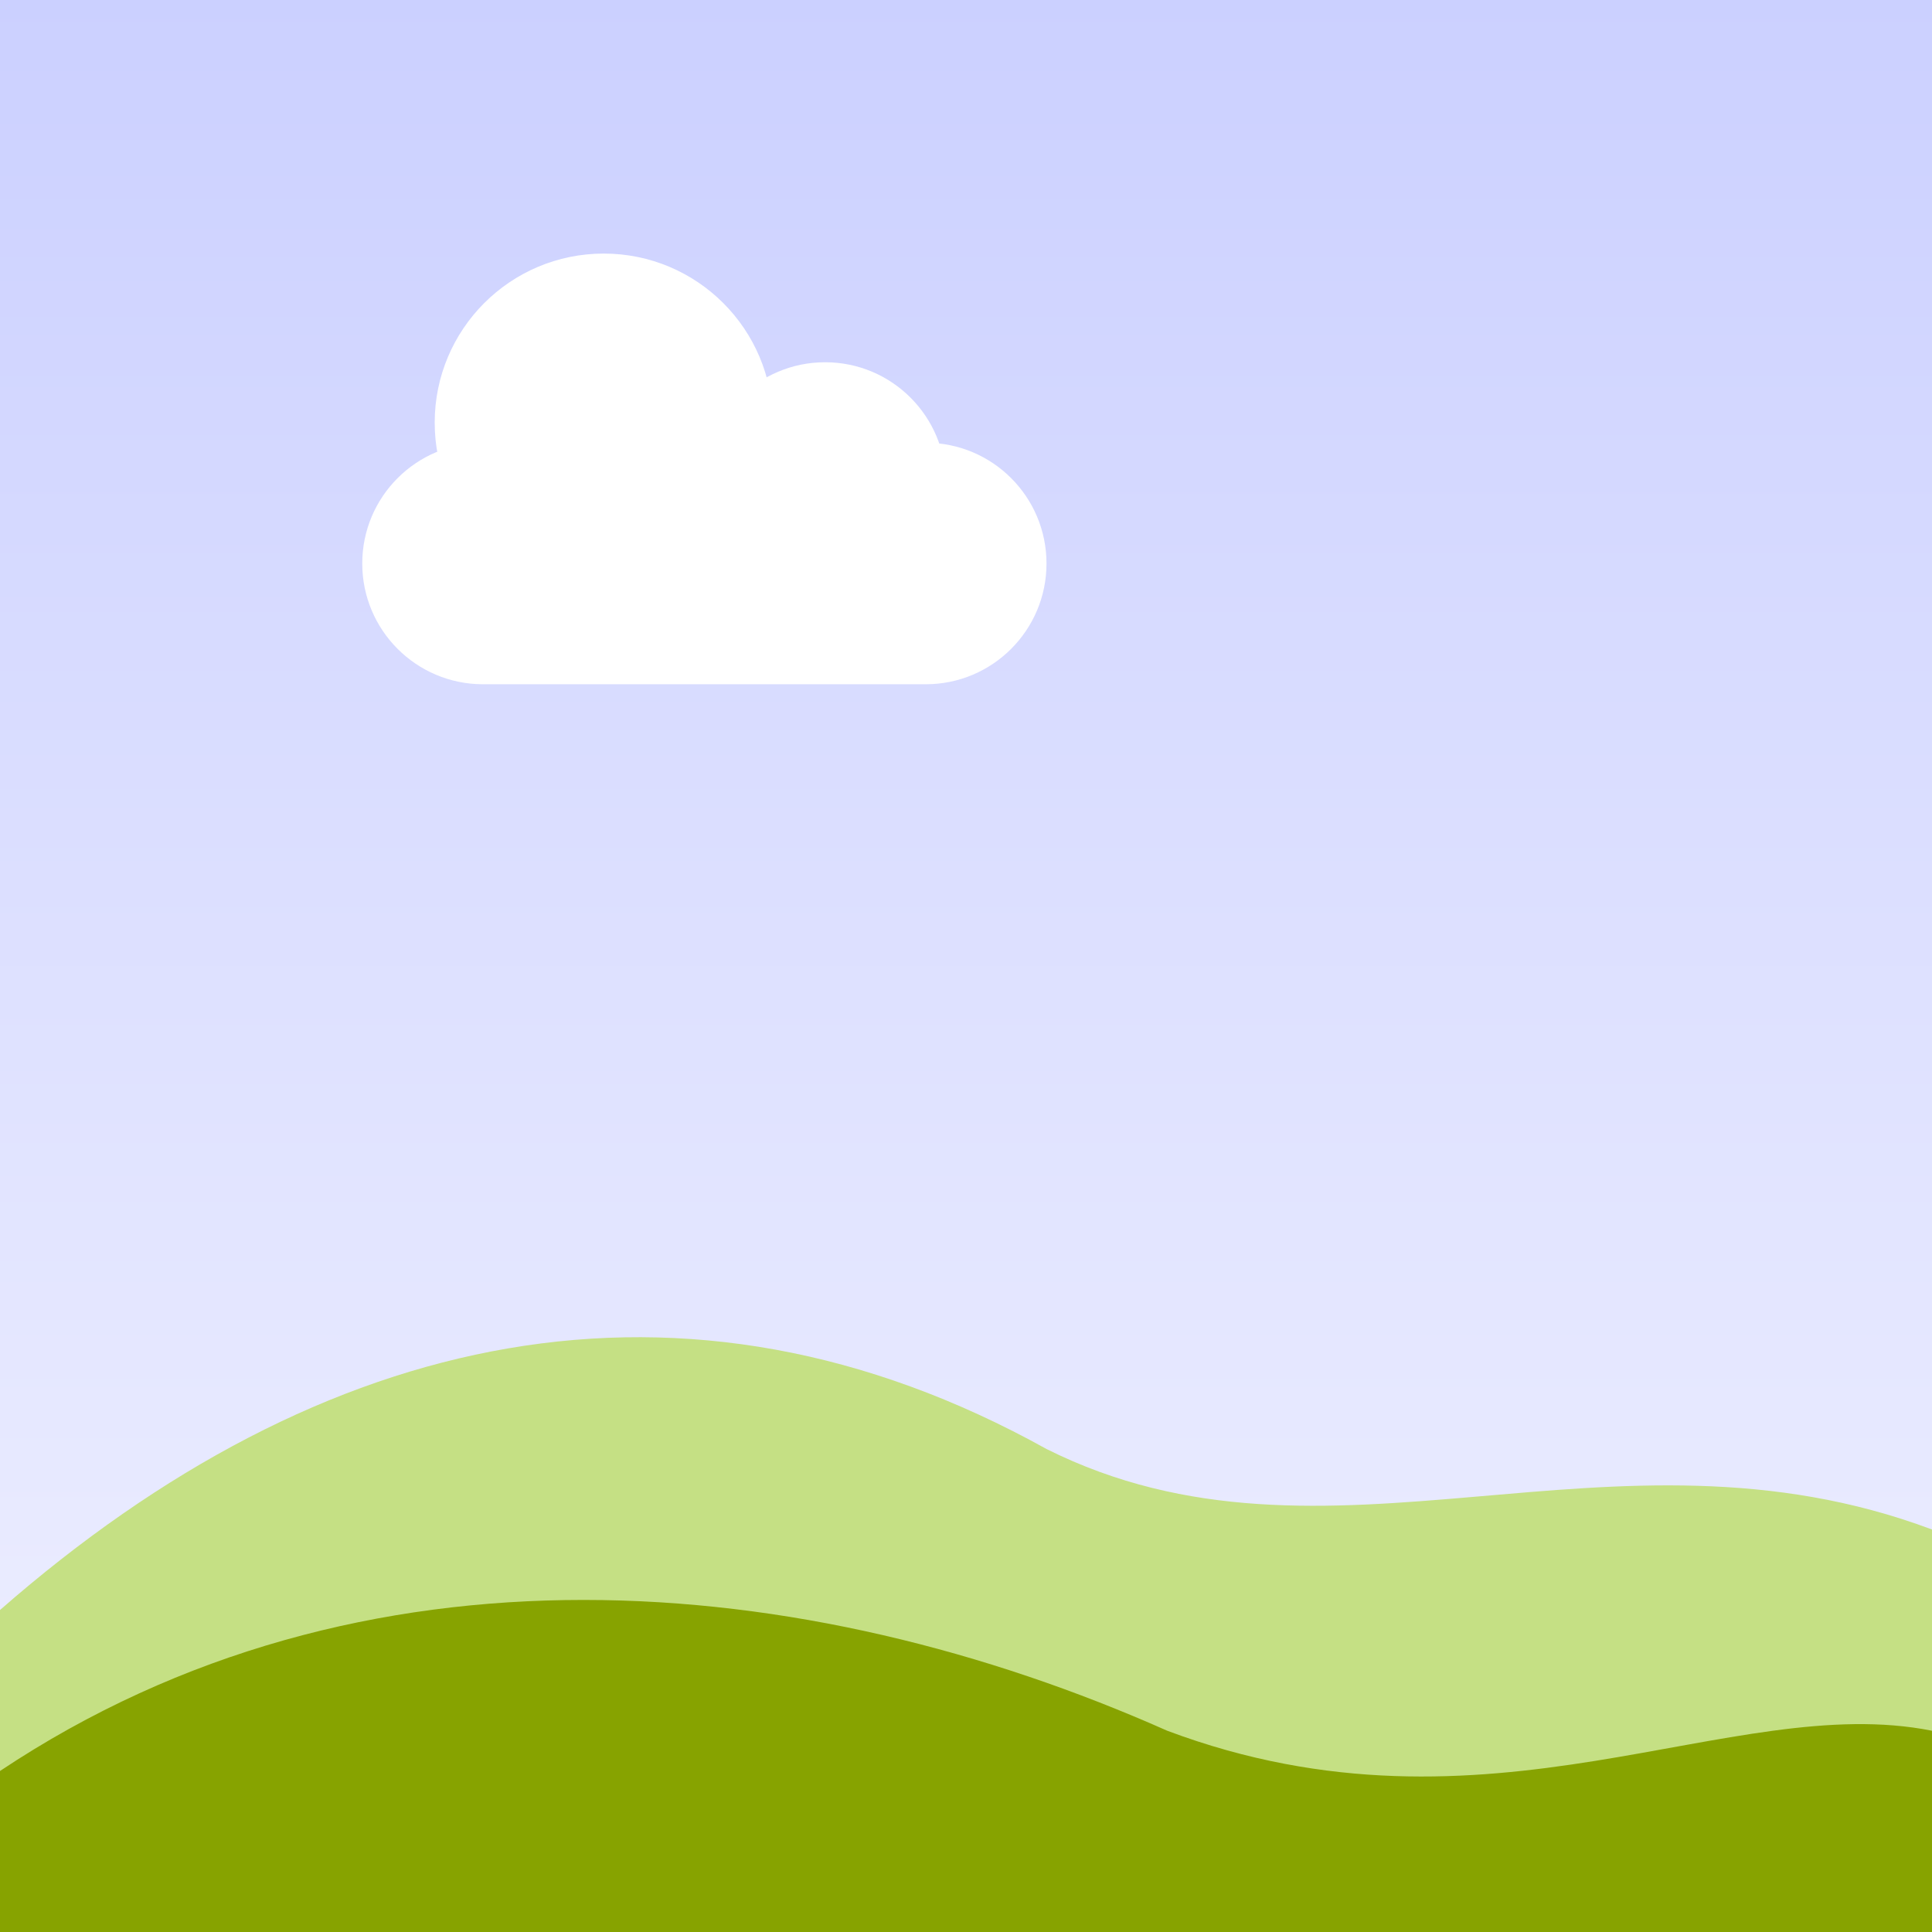
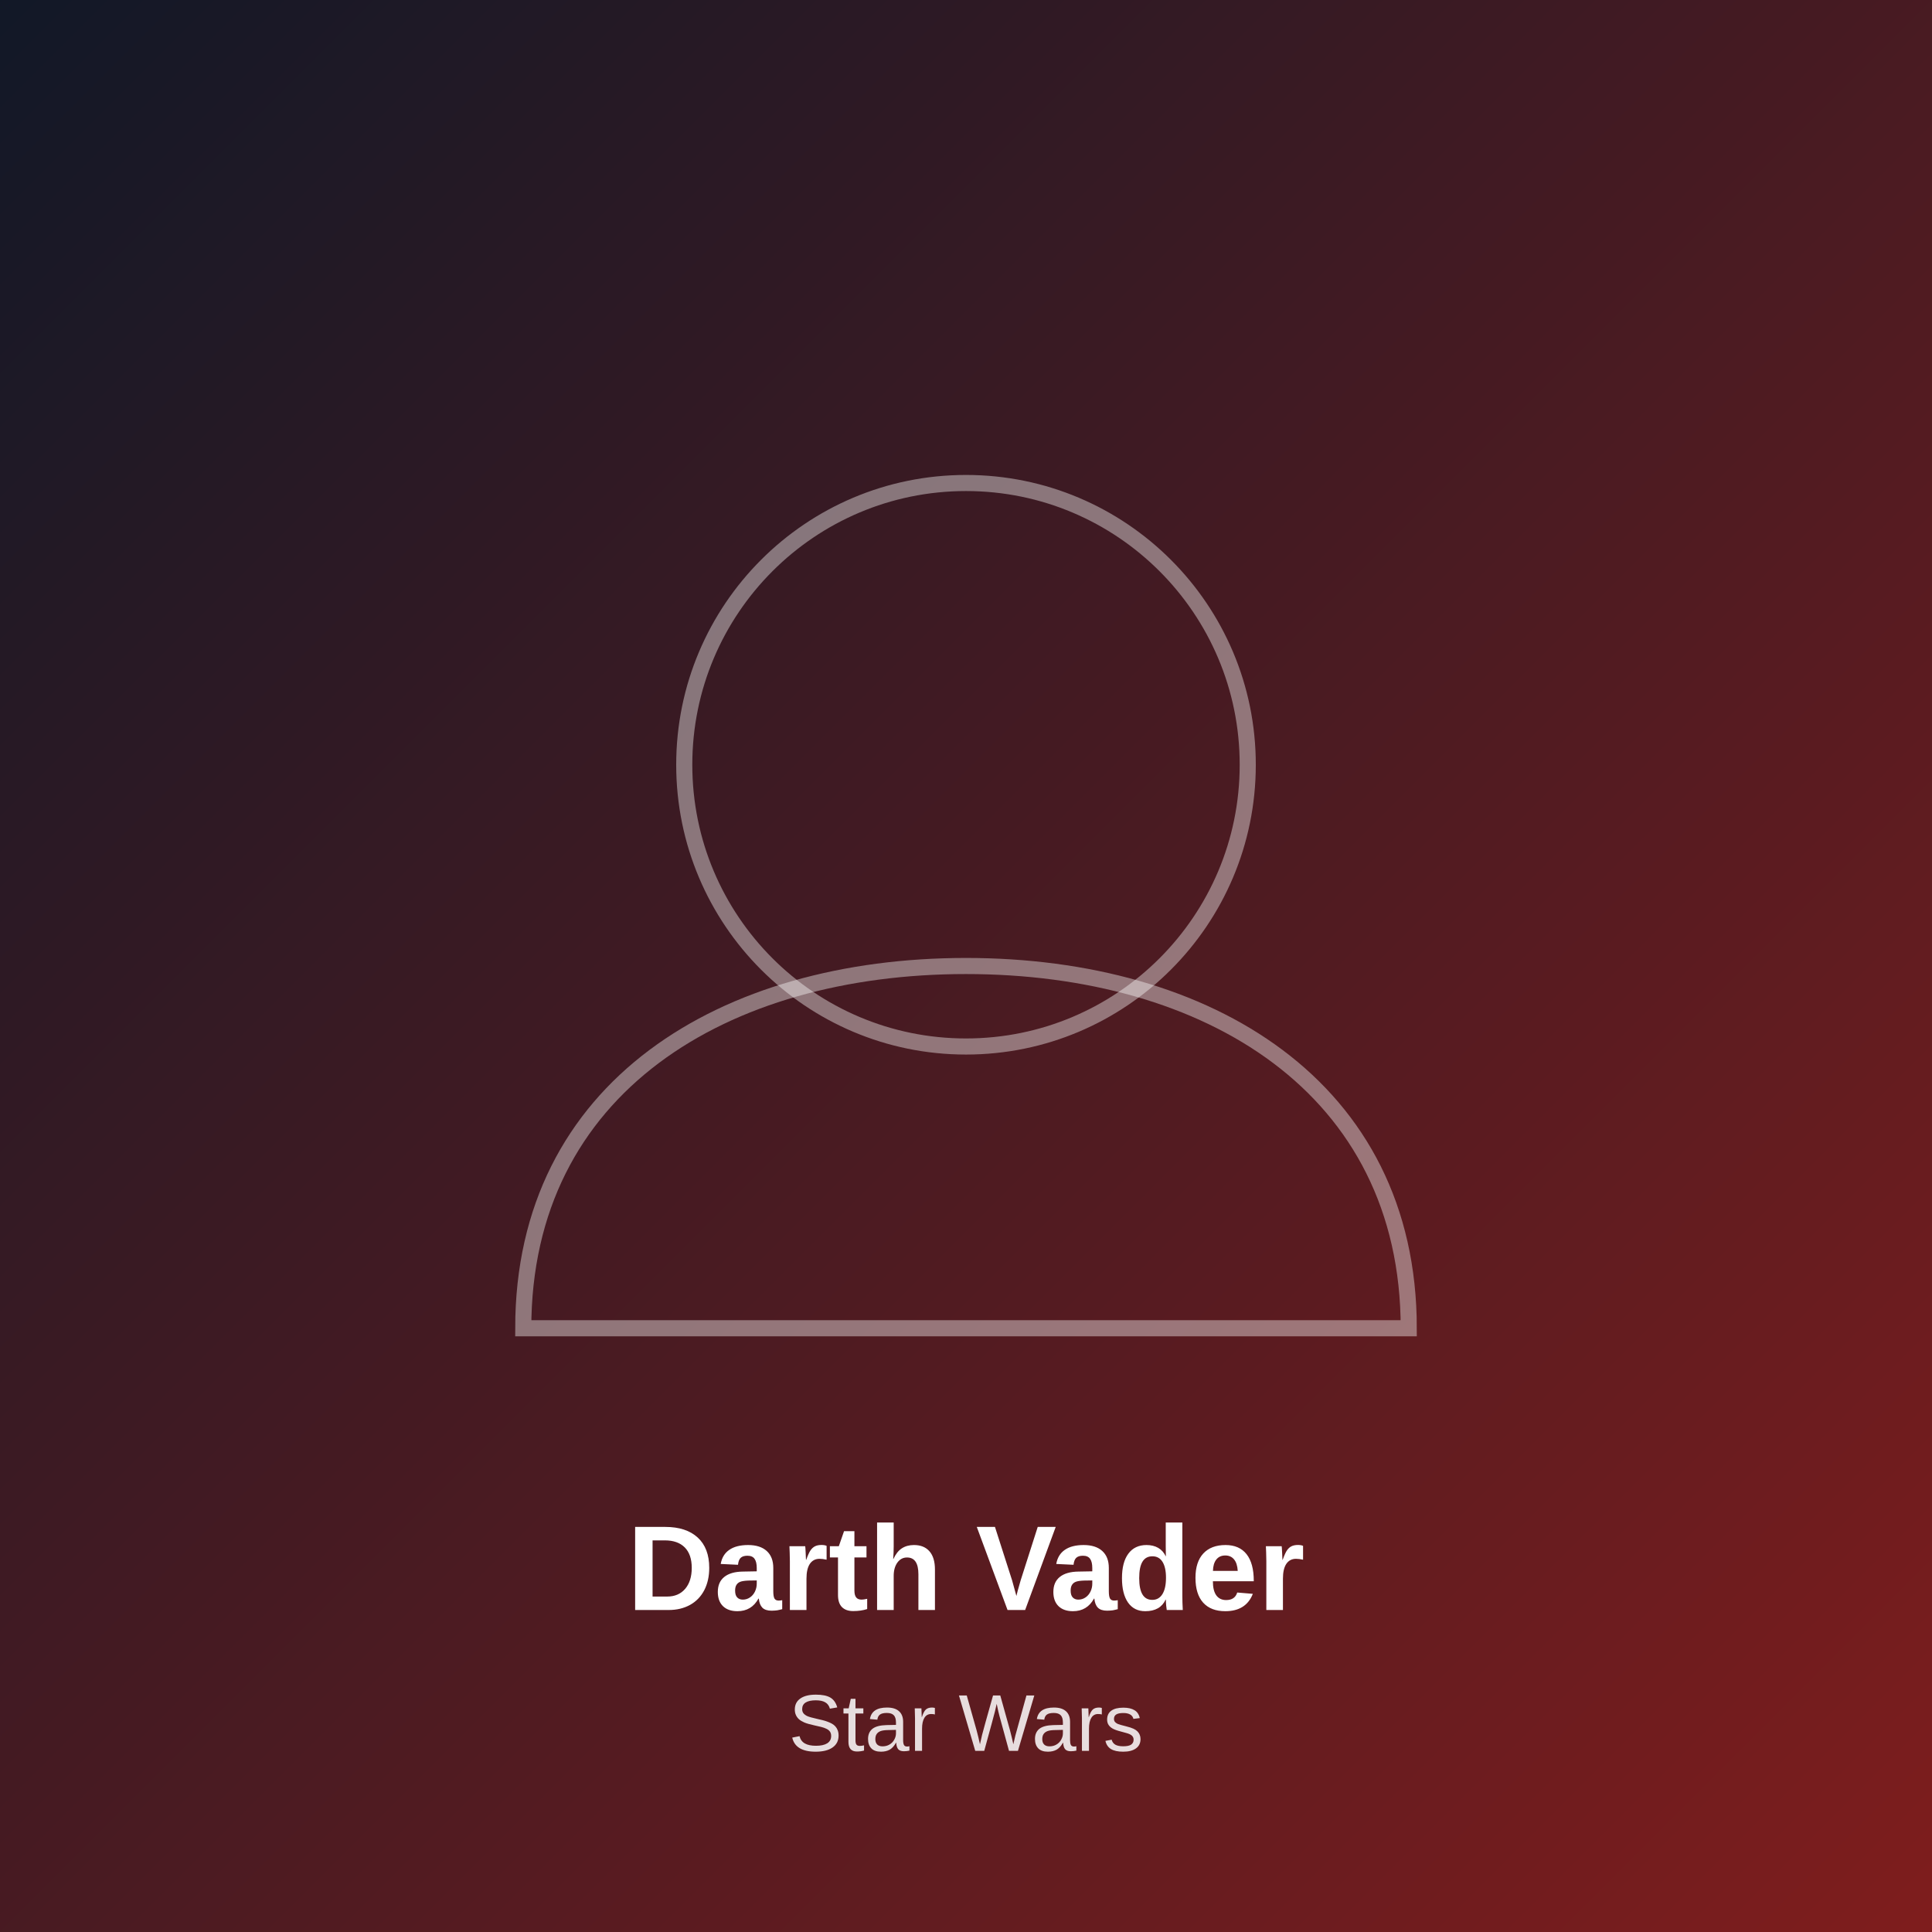
- <svg xmlns="http://www.w3.org/2000/svg" width="480" height="480" viewBox="0 0 480 480" role="img" aria-label="Imagen de relleno">
+ <svg xmlns="http://www.w3.org/2000/svg" width="480" height="480" viewBox="0 0 480 480" role="img" aria-label="Darth Vader">
  <defs>
-     <linearGradient id="cielo" x1="0" y1="0" x2="0" y2="1">
-       <stop offset="0" stop-color="#CBD0FF" />
-       <stop offset="1" stop-color="#F0F1FF" />
+     <linearGradient id="g" x1="0" y1="0" x2="1" y2="1">
+       <stop offset="0" stop-color="#111827" />
+       <stop offset="1" stop-color="#7f1d1d" />
    </linearGradient>
  </defs>
-   <rect width="480" height="480" fill="url(#cielo)" />
-   <g fill="#ffffff">
-     <rect x="90" y="110" width="170" height="60" rx="30" />
-     <circle cx="150" cy="105" r="42" />
-     <circle cx="205" cy="120" r="30" />
+   <rect width="480" height="480" fill="url(#g)" />
+   <g fill="none" stroke="#ffffff" stroke-opacity="0.4" stroke-width="4">
+     <circle cx="240" cy="190" r="70" />
+     <path d="M130 330c0-60 50-90 110-90s110 30 110 90z" />
  </g>
-   <path d="M0 400 C80 330 170 310 260 360 C330 395 400 350 480 380 L480 480 L0 480 Z" fill="#C5E084" />
-   <path d="M0 440 C90 380 200 390 290 430 C370 460 430 420 480 430 L480 480 L0 480 Z" fill="#87A300" />
+   <text x="240" y="400" text-anchor="middle" font-family="Arial, sans-serif" font-size="30" font-weight="700" fill="#ffffff">Darth Vader</text>
+   <text x="240" y="435" text-anchor="middle" font-family="Arial, sans-serif" font-size="20" fill="#ffffff" fill-opacity="0.85">Star Wars</text>
</svg>
